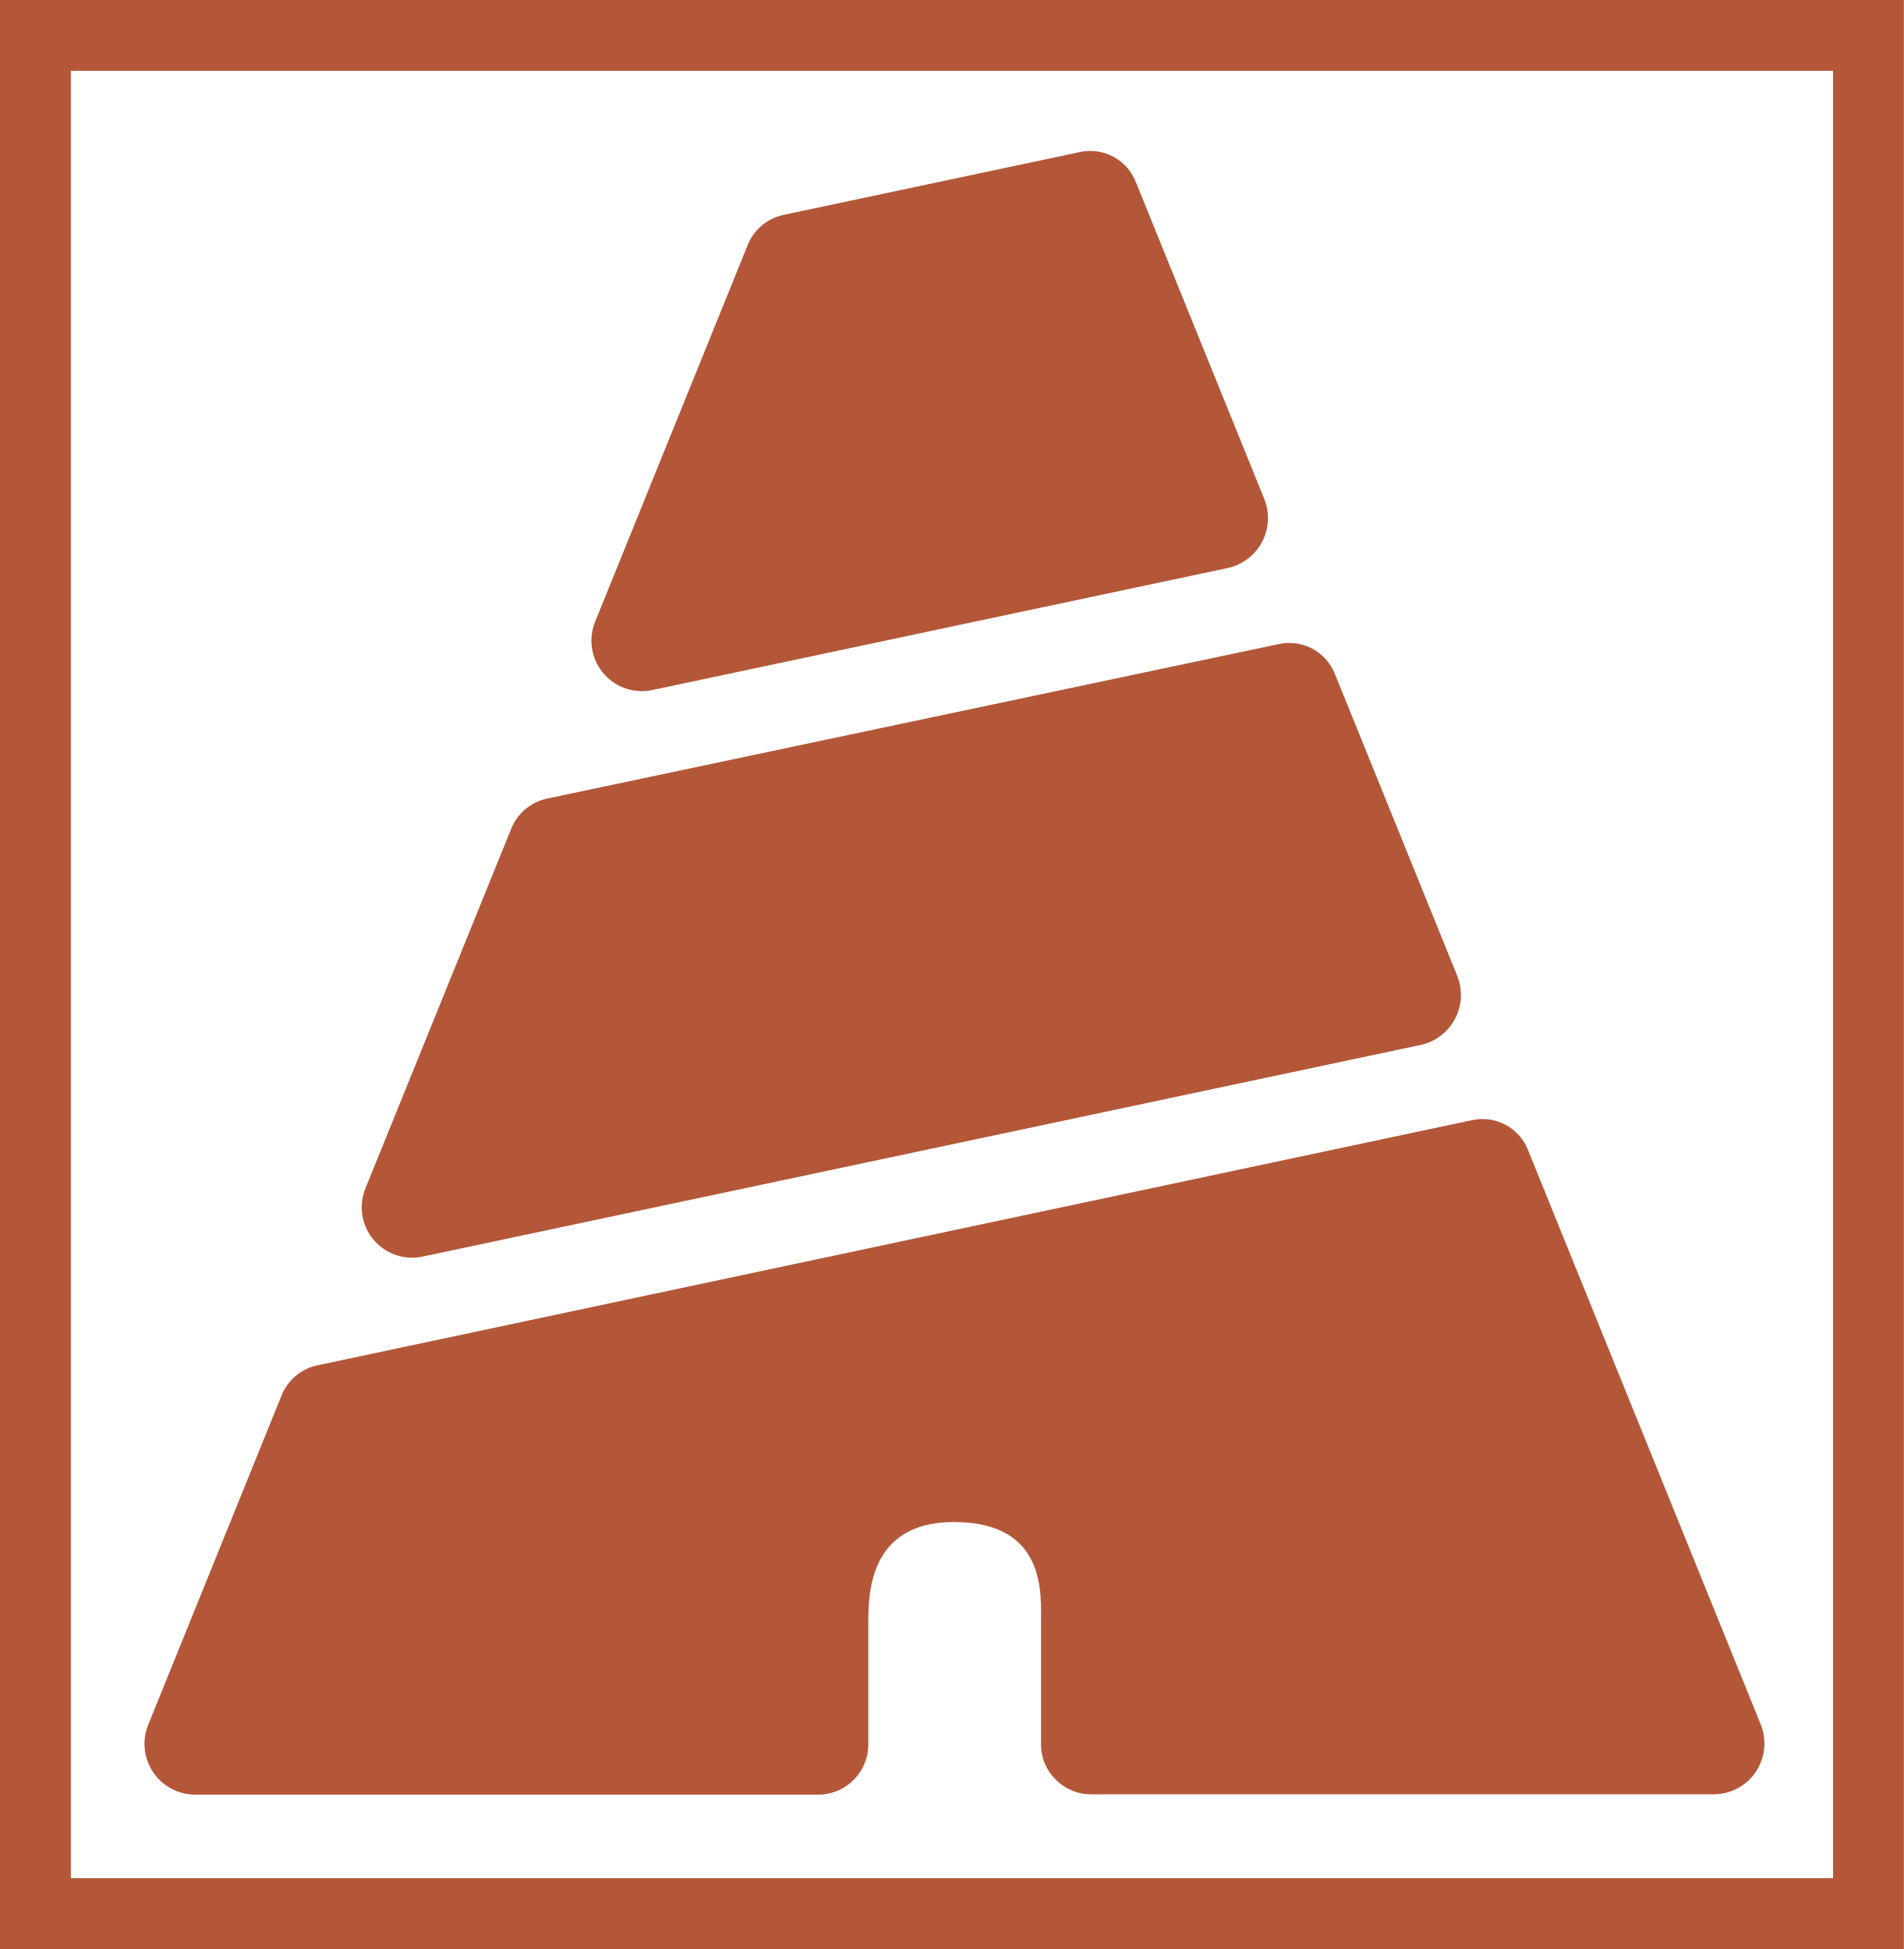
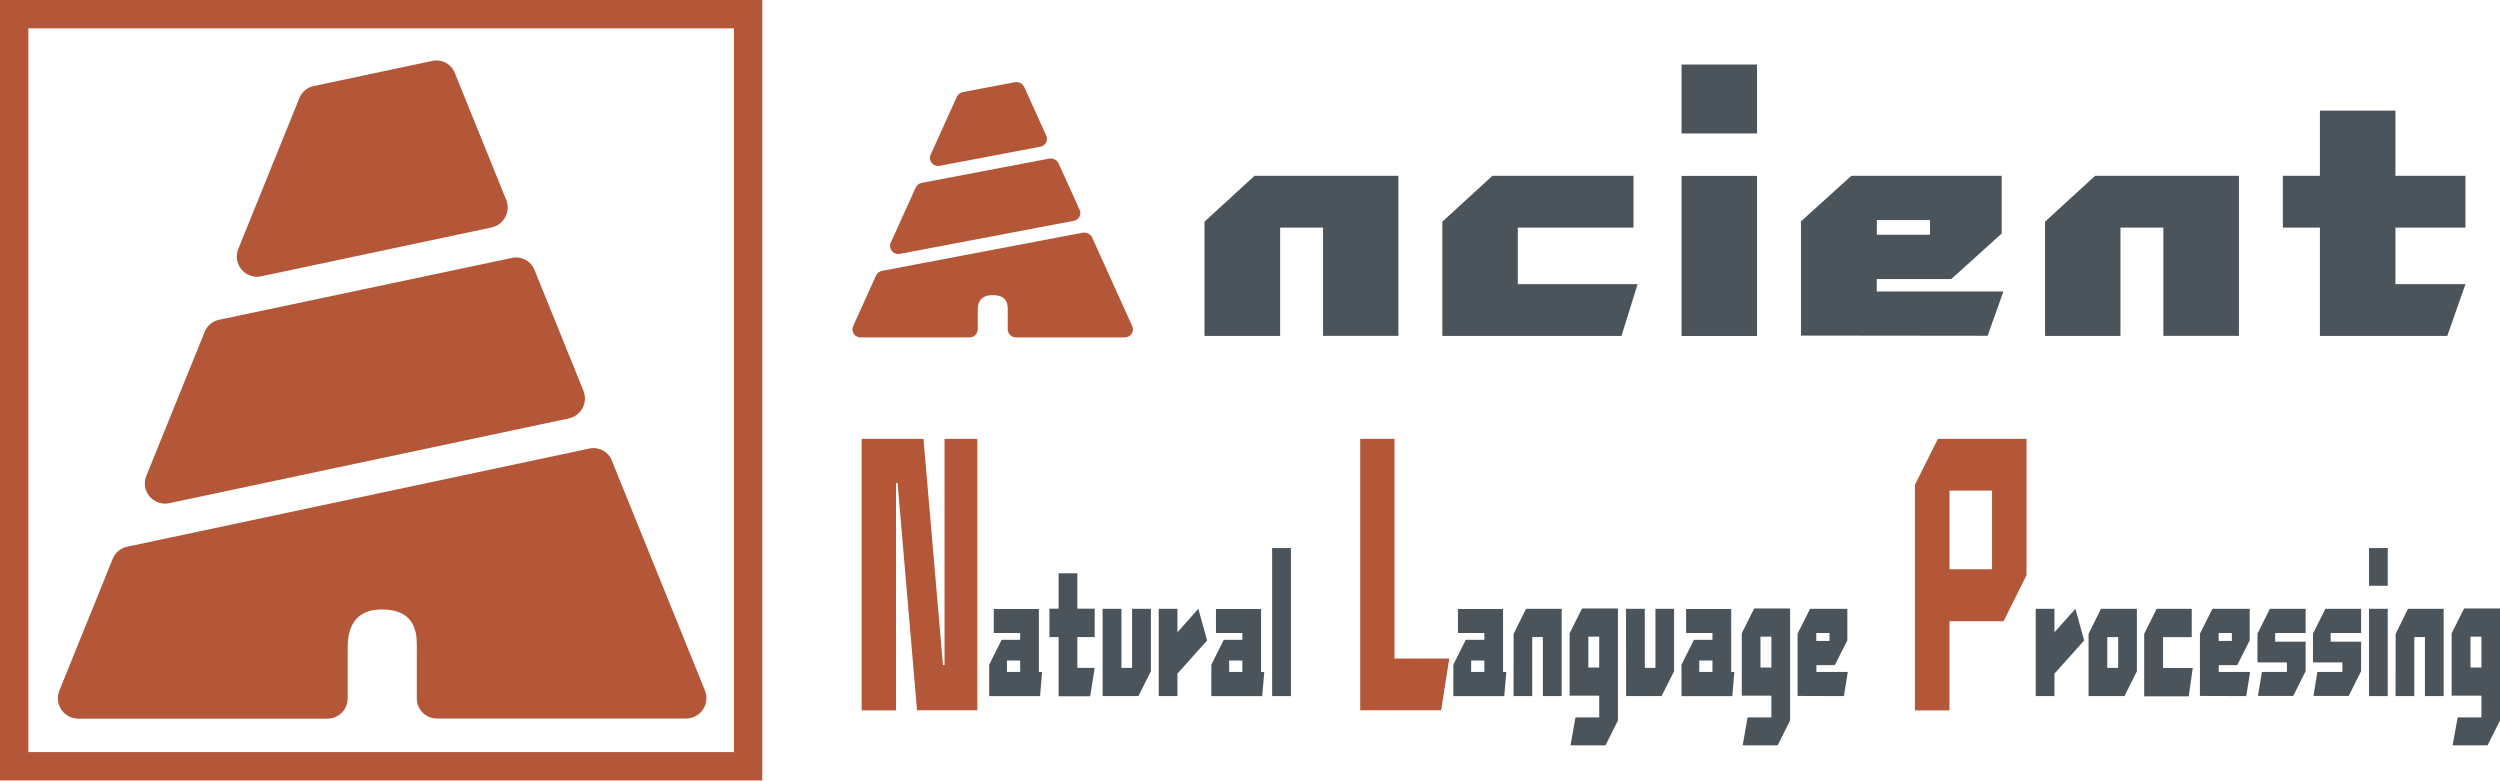
- <svg xmlns="http://www.w3.org/2000/svg" viewBox="0 0 214.99 220.11">
+ <svg xmlns="http://www.w3.org/2000/svg" viewBox="0 0 705.08 220.11">
  <defs>
-     <style>.cls-1{fill:none;stroke:#b45739;stroke-miterlimit:10;stroke-width:8px;}.cls-2{fill:#b45739;}</style>
+     <style>.cls-1{fill:none;stroke:#b45739;stroke-miterlimit:10;stroke-width:8px;}.cls-2{fill:#b45739;}.cls-3{fill:#4c545b;}</style>
  </defs>
  <g id="外框">
    <rect class="cls-1" x="4" y="4" width="206.99" height="212.11" />
  </g>
  <g id="大A">
    <path class="cls-2" d="M95.64,345.43l-15,37.05a5.74,5.74,0,0,0,5.15,8h70.54a5.67,5.67,0,0,0,5.58-5.75V371.12c0-3.18,0-11.43,9.66-11.43h0c10.54,0,9.84,8.25,9.84,11.43v13.57a5.67,5.67,0,0,0,5.58,5.75h70.5a5.74,5.74,0,0,0,5.15-8l-26.22-64.73a5.53,5.53,0,0,0-6.27-3.42L99.67,342A5.61,5.61,0,0,0,95.64,345.43Z" transform="translate(-63.86 -187.8)" />
    <path class="cls-2" d="M228.41,298l-13.8-34.06a5.55,5.55,0,0,0-6.27-3.42L125.58,278a5.62,5.62,0,0,0-4,3.41L105.17,321.9a5.69,5.69,0,0,0,6.28,7.84l112.93-23.95A5.78,5.78,0,0,0,228.41,298Z" transform="translate(-63.86 -187.8)" />
    <path class="cls-2" d="M206.6,244.09l-14.47-35.71a5.53,5.53,0,0,0-6.27-3.42l-33.58,7.12a5.61,5.61,0,0,0-4,3.42l-17.18,42.42a5.7,5.7,0,0,0,6.28,7.84l65.21-13.83A5.78,5.78,0,0,0,206.6,244.09Z" transform="translate(-63.86 -187.8)" />
  </g>
+   <g id="图层_13" data-name="图层 13">
+     <g id="小A">
+       <path class="cls-2" d="M310.93,265.5l-6.5,14.37a2.26,2.26,0,0,0,2.23,3.09h30.55a2.33,2.33,0,0,0,2.41-2.23v-5.27c0-1.23,0-4.43,4.18-4.43h0c4.57,0,4.27,3.2,4.27,4.43v5.27a2.33,2.33,0,0,0,2.41,2.23H381a2.26,2.26,0,0,0,2.23-3.09l-11.36-25.1a2.44,2.44,0,0,0-2.71-1.33l-56.5,10.74A2.36,2.36,0,0,0,310.93,265.5Z" transform="translate(-63.86 -187.8)" />
+       <path class="cls-2" d="M368.41,247.09l-6-13.21a2.46,2.46,0,0,0-2.72-1.33l-35.83,6.81a2.39,2.39,0,0,0-1.74,1.33l-7.1,15.69a2.3,2.3,0,0,0,2.72,3l48.9-9.29A2.21,2.21,0,0,0,368.41,247.09Z" transform="translate(-63.86 -187.8)" />
+       <path class="cls-2" d="M359,226.2l-6.26-13.85A2.48,2.48,0,0,0,350,211l-14.54,2.76a2.39,2.39,0,0,0-1.74,1.33l-7.44,16.45a2.29,2.29,0,0,0,2.72,3l28.24-5.36A2.21,2.21,0,0,0,359,226.2Z" transform="translate(-63.86 -187.8)" />
+     </g>
+     <path class="cls-3" d="M403.56,250.32l14.13-12.94h40.56v45.15H437V252h-12.1v30.54H403.56Z" transform="translate(-63.86 -187.8)" />
+     <path class="cls-3" d="M470.64,250.32l14.13-12.94h39.79V252H491.93v15.93h33.79l-4.55,14.61H470.64Z" transform="translate(-63.86 -187.8)" />
+     <path class="cls-3" d="M538.11,206H559.4v19.44H538.11Zm0,31.41H559.4v45.15H538.11Z" transform="translate(-63.86 -187.8)" />
+     <path class="cls-3" d="M571.79,282.44V250.23L586,237.38h42.4v16.28l-14.23,12.85h-21V270h35.72l-4.46,12.5ZM608.19,254v-4.13h-15V254Z" transform="translate(-63.86 -187.8)" />
+     <path class="cls-3" d="M640.62,250.32l14.13-12.94h40.56v45.15H674V252h-12.1v30.54H640.62Z" transform="translate(-63.86 -187.8)" />
+     <path class="cls-3" d="M718.15,252H707.7V237.38h10.45V219h21.3v18.39H759.2V252H739.45v15.93H759.2l-5.13,14.61H718.15Z" transform="translate(-63.86 -187.8)" />
+     <path class="cls-2" d="M306.88,311.57h17.43l5.5,63.8h.44v-63.8h9.24v76.55h-17L317,324h-.44v64.15h-9.68Z" transform="translate(-63.86 -187.8)" />
+     <path class="cls-3" d="M342.84,375.25l3.5-7h5.24v-1.92h-7.44v-6.77h12.72v17.76h.91l-.58,6.81H342.84Zm8.74,2.06v-3.22h-3.72v3.22Z" transform="translate(-63.86 -187.8)" />
+     <path class="cls-3" d="M362.42,367.47h-2.59v-8h2.59v-10h5.28v10h4.9v8h-4.9v8.69h4.9l-1.27,8h-8.91Z" transform="translate(-63.86 -187.8)" />
+     <path class="cls-3" d="M374.83,359.5h5.31v16.66h3V359.5h5.31v17.62l-3.53,7H374.83Z" transform="translate(-63.86 -187.8)" />
+     <path class="cls-3" d="M390.65,359.5h5.28v6.62l5.9-6.62,2.47,8.93-8.37,9.36v6.33h-5.28Z" transform="translate(-63.86 -187.8)" />
+     <path class="cls-3" d="M405.5,375.25l3.51-7h5.23v-1.92H406.8v-6.77h12.72v17.76h.91l-.58,6.81H405.5Zm8.74,2.06v-3.22h-3.72v3.22Z" transform="translate(-63.86 -187.8)" />
+     <path class="cls-3" d="M422.64,342.37h5.3v41.75h-5.3Z" transform="translate(-63.86 -187.8)" />
+     <path class="cls-2" d="M447.48,311.57h9.68v61.95H472.6l-2.29,14.6H447.48Z" transform="translate(-63.86 -187.8)" />
+     <path class="cls-3" d="M473.75,375.25l3.51-7h5.23v-1.92h-7.44v-6.77h12.72v17.76h.91l-.57,6.81H473.75Zm8.74,2.06v-3.22h-3.72v3.22Z" transform="translate(-63.86 -187.8)" />
+     <path class="cls-3" d="M490.75,366.56l3.5-7.06H504.3v24.62H499V367.47h-3v16.65h-5.27Z" transform="translate(-63.86 -187.8)" />
+     <path class="cls-3" d="M508.19,390.12h6.7V384h-8.35V366.41l3.5-7h10.13V391l-3.5,7H506.8Zm6.7-14.06v-8.69h-3.07v8.69Z" transform="translate(-63.86 -187.8)" />
+     <path class="cls-3" d="M522.45,359.5h5.3v16.66h3V359.5H536v17.62l-3.53,7h-10Z" transform="translate(-63.86 -187.8)" />
+     <path class="cls-3" d="M538.1,375.25l3.5-7h5.23v-1.92h-7.44v-6.77h12.72v17.76H553l-.57,6.81H538.1Zm8.73,2.06v-3.22h-3.72v3.22Z" transform="translate(-63.86 -187.8)" />
+     <path class="cls-3" d="M556.74,390.12h6.7V384h-8.35V366.41l3.5-7h10.13V391l-3.5,7h-9.87Zm6.7-14.06v-8.69h-3.07v8.69Z" transform="translate(-63.86 -187.8)" />
+     <path class="cls-3" d="M570.83,384.08V366.51l3.53-7h10.51v8.88l-3.53,7h-5.2v1.92H585l-1.1,6.81Zm9-15.51v-2.25h-3.72v2.25Z" transform="translate(-63.86 -187.8)" />
+     <path class="cls-2" d="M603.94,324.5l6.47-12.93h25V350L628.94,363H613.67v25.16h-9.73Zm21.74,23.85V326.17h-12v22.18Z" transform="translate(-63.86 -187.8)" />
+     <path class="cls-3" d="M638,359.5h5.28v6.62l5.91-6.62,2.47,8.93-8.38,9.36v6.33H638Z" transform="translate(-63.86 -187.8)" />
+     <path class="cls-3" d="M652.9,366.56l3.5-7.06h10.13v17.62l-3.5,7H652.9Zm8.35,9.6v-8.69h-3.07v8.69Z" transform="translate(-63.86 -187.8)" />
+     <path class="cls-3" d="M668.59,366.56l3.51-7.06H682v8h-8.09v8.69h8.38l-1.13,8H668.59Z" transform="translate(-63.86 -187.8)" />
+     <path class="cls-3" d="M684.31,384.08V366.51l3.53-7h10.51v8.88l-3.52,7h-5.21v1.92h8.85l-1.1,6.81Zm9-15.51v-2.25h-3.72v2.25Z" transform="translate(-63.86 -187.8)" />
+     <path class="cls-3" d="M701.79,377.31h7.05v-2.69h-8.3v-8.11l3.5-7h10.08v6.82h-8.59v2.45h8.59v8.3l-3.5,7-9.94,0Z" transform="translate(-63.86 -187.8)" />
+     <path class="cls-3" d="M717.43,377.31h7.06v-2.69h-8.3v-8.11l3.5-7h10.08v6.82h-8.59v2.45h8.59v8.3l-3.5,7-9.94,0Z" transform="translate(-63.86 -187.8)" />
+     <path class="cls-3" d="M732,342.37h5.28V353H732Zm0,17.13h5.28v24.62H732Z" transform="translate(-63.86 -187.8)" />
+     <path class="cls-3" d="M739.51,366.56,743,359.5h10.05v24.62h-5.28V367.47h-3v16.65h-5.28Z" transform="translate(-63.86 -187.8)" />
+     <path class="cls-3" d="M757,390.12h6.7V384H755.3V366.41l3.51-7h10.13V391l-3.51,7h-9.86Zm6.7-14.06v-8.69h-3.08v8.69Z" transform="translate(-63.86 -187.8)" />
+   </g>
</svg>
